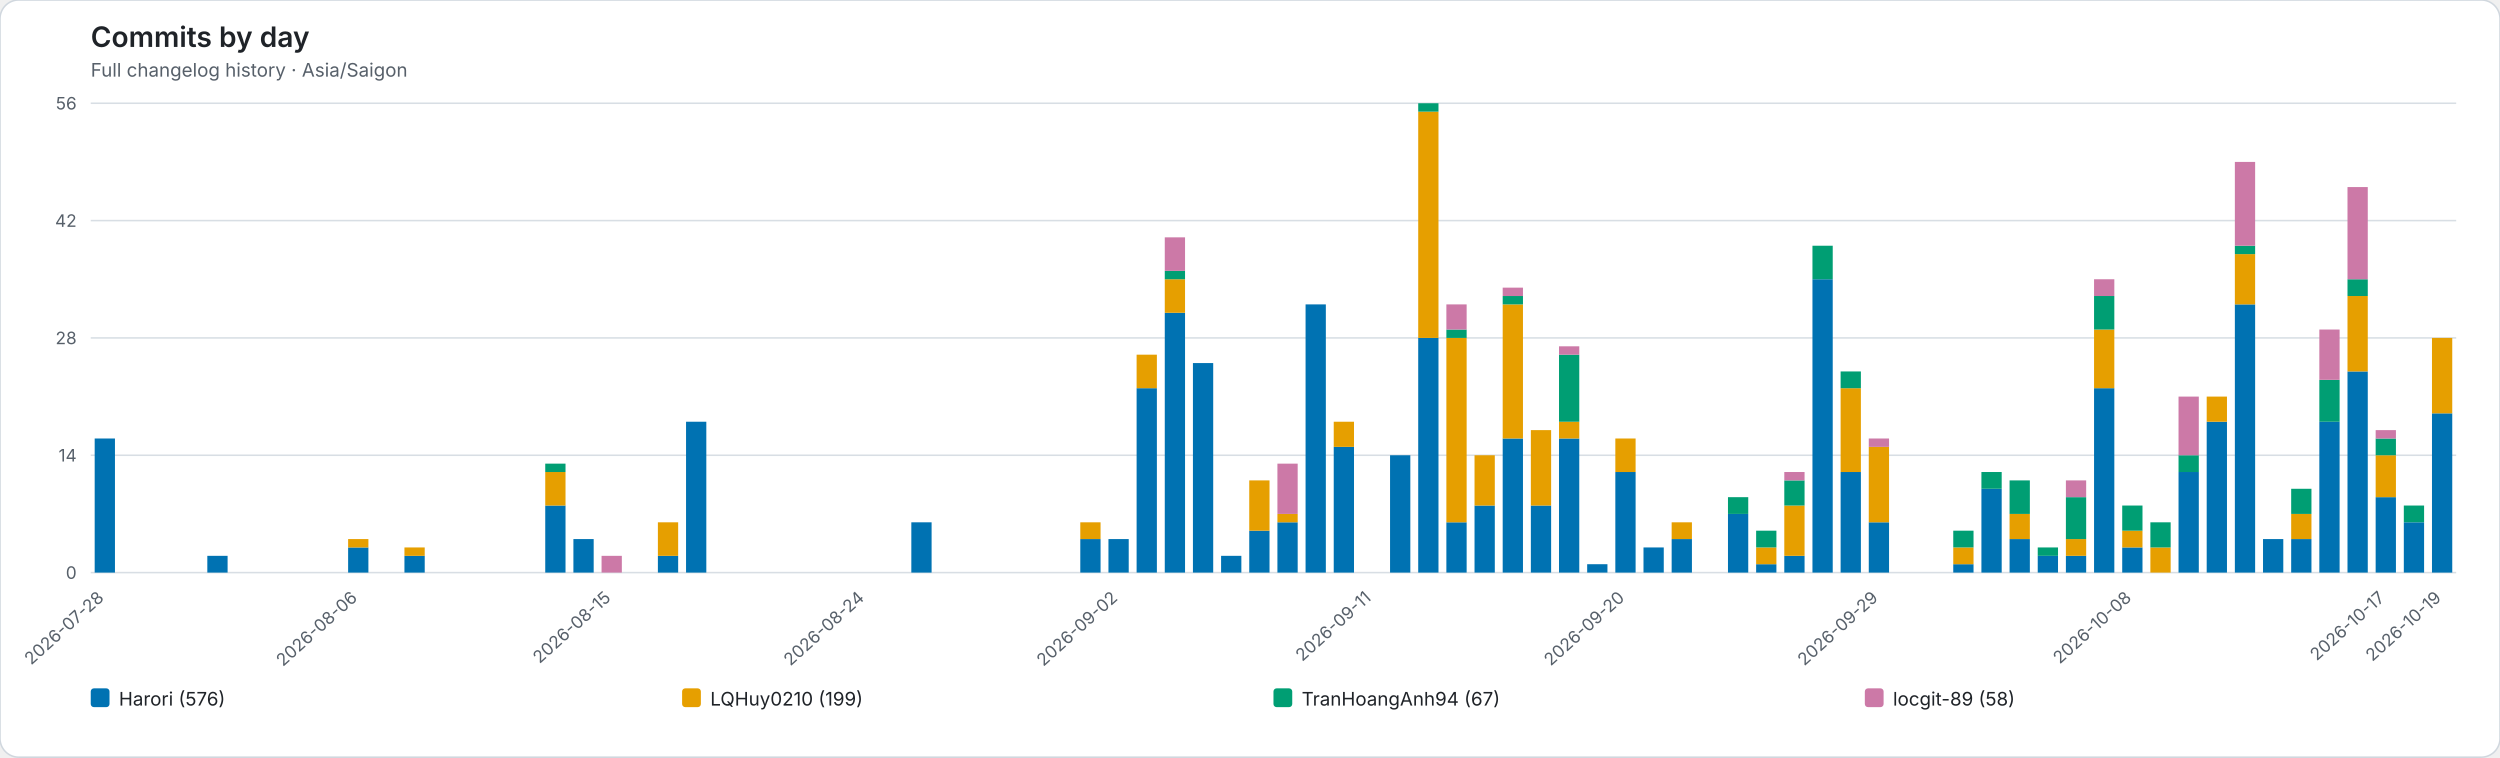
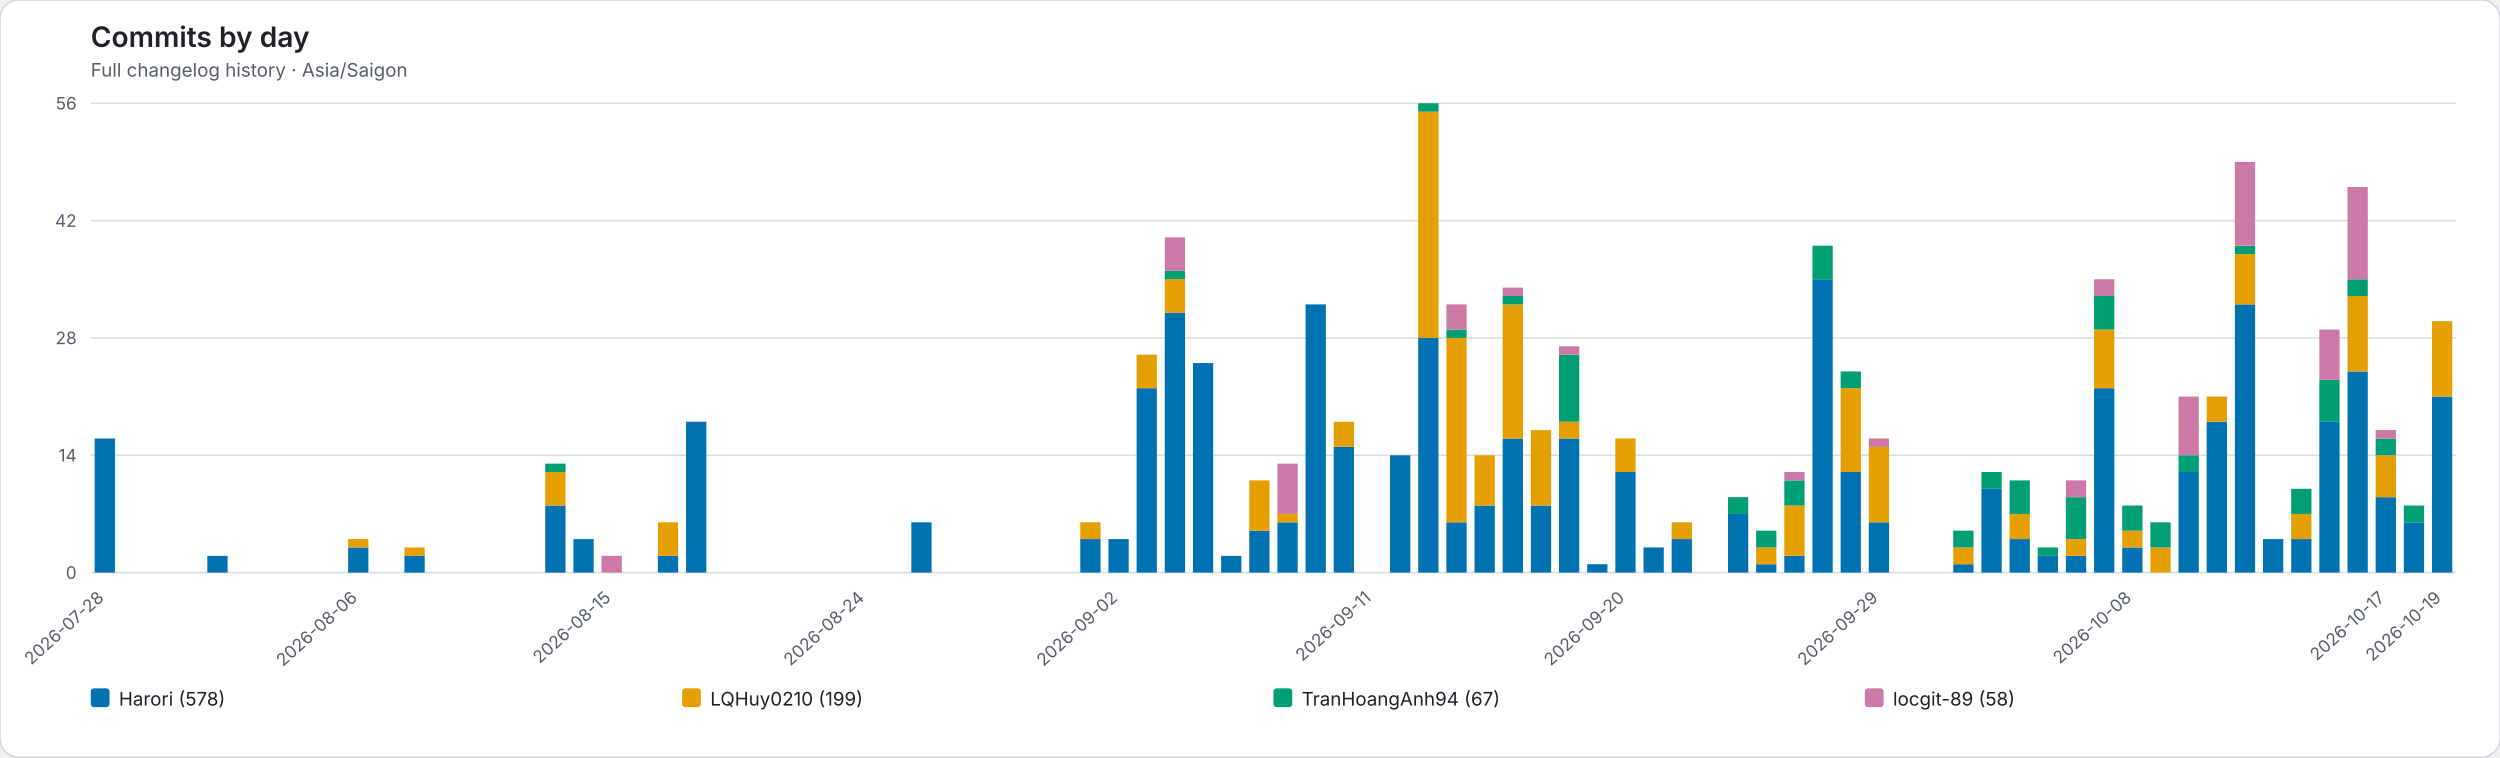
<svg xmlns="http://www.w3.org/2000/svg" role="img" viewBox="0 0 1598 484">
  <rect width="1598" height="484" rx="12" fill="#ffffff" stroke="#d0d7de" />
  <style>text{font-family:system-ui,-apple-system,BlinkMacSystemFont,"Segoe UI",sans-serif}.axis{fill:#57606a;font-size:11px}.heading{fill:#1f2328;font-size:18px;font-weight:600}.subheading{fill:#57606a;font-size:12px}.grid{stroke:#d8dee4;stroke-width:1}.legend{fill:#1f2328;font-size:12px}</style>
  <text class="heading" x="58" y="30">Commits by day</text>
  <text class="subheading" x="58" y="49">Full changelog history · Asia/Saigon</text>
  <line class="grid" x1="58" y1="366.00" x2="1570" y2="366.00" />
  <text class="axis" x="49" y="370.00" text-anchor="end">0</text>
  <line class="grid" x1="58" y1="291.00" x2="1570" y2="291.00" />
  <text class="axis" x="49" y="295.00" text-anchor="end">14</text>
  <line class="grid" x1="58" y1="216.00" x2="1570" y2="216.00" />
  <text class="axis" x="49" y="220.00" text-anchor="end">28</text>
  <line class="grid" x1="58" y1="141.00" x2="1570" y2="141.00" />
  <text class="axis" x="49" y="145.00" text-anchor="end">42</text>
  <line class="grid" x1="58" y1="66.00" x2="1570" y2="66.00" />
  <text class="axis" x="49" y="70.00" text-anchor="end">56</text>
  <g data-date="2026-07-28">
    <rect x="60.52" y="280.29" width="12.96" height="85.71" fill="#0072B2" />
  </g>
  <text class="axis" x="67.00" y="383" text-anchor="end" transform="rotate(-42 67.00 383)">2026-07-28</text>
  <g data-date="2026-07-29">
  </g>
  <g data-date="2026-07-30">
  </g>
  <g data-date="2026-07-31">
  </g>
  <g data-date="2026-08-01">
    <rect x="132.52" y="355.29" width="12.96" height="10.71" fill="#0072B2" />
  </g>
  <g data-date="2026-08-02">
  </g>
  <g data-date="2026-08-03">
  </g>
  <g data-date="2026-08-04">
  </g>
  <g data-date="2026-08-05">
  </g>
  <g data-date="2026-08-06">
    <rect x="222.52" y="349.93" width="12.96" height="16.07" fill="#0072B2" />
    <rect x="222.52" y="344.57" width="12.96" height="5.36" fill="#E69F00" />
  </g>
  <text class="axis" x="229.00" y="383" text-anchor="end" transform="rotate(-42 229.00 383)">2026-08-06</text>
  <g data-date="2026-08-07">
  </g>
  <g data-date="2026-08-08">
    <rect x="258.52" y="355.29" width="12.96" height="10.71" fill="#0072B2" />
    <rect x="258.52" y="349.93" width="12.96" height="5.36" fill="#E69F00" />
  </g>
  <g data-date="2026-08-09">
  </g>
  <g data-date="2026-08-10">
  </g>
  <g data-date="2026-08-11">
  </g>
  <g data-date="2026-08-12">
  </g>
  <g data-date="2026-08-13">
    <rect x="348.52" y="323.14" width="12.96" height="42.86" fill="#0072B2" />
    <rect x="348.52" y="301.71" width="12.96" height="21.43" fill="#E69F00" />
    <rect x="348.52" y="296.36" width="12.96" height="5.36" fill="#009E73" />
  </g>
  <g data-date="2026-08-14">
    <rect x="366.52" y="344.57" width="12.96" height="21.43" fill="#0072B2" />
  </g>
  <g data-date="2026-08-15">
    <rect x="384.52" y="355.29" width="12.96" height="10.71" fill="#CC79A7" />
  </g>
  <text class="axis" x="391.00" y="383" text-anchor="end" transform="rotate(-42 391.00 383)">2026-08-15</text>
  <g data-date="2026-08-16">
  </g>
  <g data-date="2026-08-17">
    <rect x="420.52" y="355.29" width="12.96" height="10.71" fill="#0072B2" />
    <rect x="420.52" y="333.86" width="12.96" height="21.43" fill="#E69F00" />
  </g>
  <g data-date="2026-08-18">
    <rect x="438.52" y="269.57" width="12.96" height="96.43" fill="#0072B2" />
  </g>
  <g data-date="2026-08-19">
  </g>
  <g data-date="2026-08-20">
  </g>
  <g data-date="2026-08-21">
  </g>
  <g data-date="2026-08-22">
  </g>
  <g data-date="2026-08-23">
  </g>
  <g data-date="2026-08-24">
  </g>
  <text class="axis" x="553.00" y="383" text-anchor="end" transform="rotate(-42 553.00 383)">2026-08-24</text>
  <g data-date="2026-08-25">
  </g>
  <g data-date="2026-08-26">
    <rect x="582.52" y="333.86" width="12.96" height="32.14" fill="#0072B2" />
  </g>
  <g data-date="2026-08-27">
  </g>
  <g data-date="2026-08-28">
  </g>
  <g data-date="2026-08-29">
  </g>
  <g data-date="2026-08-30">
  </g>
  <g data-date="2026-08-31">
  </g>
  <g data-date="2026-09-01">
    <rect x="690.52" y="344.57" width="12.96" height="21.43" fill="#0072B2" />
    <rect x="690.52" y="333.86" width="12.96" height="10.71" fill="#E69F00" />
  </g>
  <g data-date="2026-09-02">
    <rect x="708.52" y="344.57" width="12.96" height="21.43" fill="#0072B2" />
  </g>
  <text class="axis" x="715.00" y="383" text-anchor="end" transform="rotate(-42 715.00 383)">2026-09-02</text>
  <g data-date="2026-09-03">
    <rect x="726.52" y="248.14" width="12.96" height="117.86" fill="#0072B2" />
    <rect x="726.52" y="226.71" width="12.96" height="21.43" fill="#E69F00" />
  </g>
  <g data-date="2026-09-04">
    <rect x="744.52" y="199.93" width="12.96" height="166.07" fill="#0072B2" />
    <rect x="744.52" y="178.50" width="12.96" height="21.43" fill="#E69F00" />
    <rect x="744.52" y="173.14" width="12.96" height="5.36" fill="#009E73" />
    <rect x="744.52" y="151.71" width="12.96" height="21.43" fill="#CC79A7" />
  </g>
  <g data-date="2026-09-05">
    <rect x="762.52" y="232.07" width="12.96" height="133.93" fill="#0072B2" />
  </g>
  <g data-date="2026-09-06">
    <rect x="780.52" y="355.29" width="12.96" height="10.71" fill="#0072B2" />
  </g>
  <g data-date="2026-09-07">
    <rect x="798.52" y="339.21" width="12.96" height="26.79" fill="#0072B2" />
    <rect x="798.52" y="307.07" width="12.96" height="32.14" fill="#E69F00" />
  </g>
  <g data-date="2026-09-08">
    <rect x="816.52" y="333.86" width="12.96" height="32.14" fill="#0072B2" />
    <rect x="816.52" y="328.50" width="12.96" height="5.36" fill="#E69F00" />
    <rect x="816.52" y="296.36" width="12.96" height="32.14" fill="#CC79A7" />
  </g>
  <g data-date="2026-09-09">
    <rect x="834.52" y="194.57" width="12.96" height="171.43" fill="#0072B2" />
  </g>
  <g data-date="2026-09-10">
    <rect x="852.52" y="285.64" width="12.96" height="80.36" fill="#0072B2" />
    <rect x="852.52" y="269.57" width="12.96" height="16.07" fill="#E69F00" />
  </g>
  <g data-date="2026-09-11">
  </g>
  <text class="axis" x="877.00" y="383" text-anchor="end" transform="rotate(-42 877.00 383)">2026-09-11</text>
  <g data-date="2026-09-12">
    <rect x="888.52" y="291.00" width="12.96" height="75.00" fill="#0072B2" />
  </g>
  <g data-date="2026-09-13">
    <rect x="906.52" y="216.00" width="12.96" height="150.00" fill="#0072B2" />
    <rect x="906.52" y="71.36" width="12.96" height="144.64" fill="#E69F00" />
    <rect x="906.52" y="66.00" width="12.96" height="5.36" fill="#009E73" />
  </g>
  <g data-date="2026-09-14">
    <rect x="924.52" y="333.86" width="12.96" height="32.14" fill="#0072B2" />
    <rect x="924.52" y="216.00" width="12.96" height="117.86" fill="#E69F00" />
    <rect x="924.52" y="210.64" width="12.96" height="5.36" fill="#009E73" />
    <rect x="924.52" y="194.57" width="12.96" height="16.07" fill="#CC79A7" />
  </g>
  <g data-date="2026-09-15">
    <rect x="942.52" y="323.14" width="12.96" height="42.86" fill="#0072B2" />
    <rect x="942.52" y="291.00" width="12.96" height="32.14" fill="#E69F00" />
  </g>
  <g data-date="2026-09-16">
    <rect x="960.52" y="280.29" width="12.96" height="85.71" fill="#0072B2" />
    <rect x="960.52" y="194.57" width="12.96" height="85.71" fill="#E69F00" />
    <rect x="960.52" y="189.21" width="12.96" height="5.36" fill="#009E73" />
    <rect x="960.52" y="183.86" width="12.96" height="5.36" fill="#CC79A7" />
  </g>
  <g data-date="2026-09-17">
    <rect x="978.52" y="323.14" width="12.96" height="42.86" fill="#0072B2" />
    <rect x="978.52" y="274.93" width="12.96" height="48.21" fill="#E69F00" />
  </g>
  <g data-date="2026-09-18">
    <rect x="996.52" y="280.29" width="12.96" height="85.71" fill="#0072B2" />
    <rect x="996.52" y="269.57" width="12.96" height="10.71" fill="#E69F00" />
    <rect x="996.52" y="226.71" width="12.96" height="42.86" fill="#009E73" />
    <rect x="996.52" y="221.36" width="12.96" height="5.36" fill="#CC79A7" />
  </g>
  <g data-date="2026-09-19">
    <rect x="1014.52" y="360.64" width="12.96" height="5.36" fill="#0072B2" />
  </g>
  <g data-date="2026-09-20">
    <rect x="1032.52" y="301.71" width="12.96" height="64.29" fill="#0072B2" />
    <rect x="1032.52" y="280.29" width="12.96" height="21.43" fill="#E69F00" />
  </g>
  <text class="axis" x="1039.00" y="383" text-anchor="end" transform="rotate(-42 1039.00 383)">2026-09-20</text>
  <g data-date="2026-09-21">
    <rect x="1050.52" y="349.93" width="12.96" height="16.07" fill="#0072B2" />
  </g>
  <g data-date="2026-09-22">
    <rect x="1068.52" y="344.57" width="12.96" height="21.43" fill="#0072B2" />
    <rect x="1068.52" y="333.86" width="12.96" height="10.71" fill="#E69F00" />
  </g>
  <g data-date="2026-09-23">
  </g>
  <g data-date="2026-09-24">
    <rect x="1104.52" y="328.50" width="12.96" height="37.50" fill="#0072B2" />
    <rect x="1104.52" y="317.79" width="12.96" height="10.71" fill="#009E73" />
  </g>
  <g data-date="2026-09-25">
    <rect x="1122.52" y="360.64" width="12.96" height="5.36" fill="#0072B2" />
    <rect x="1122.52" y="349.93" width="12.96" height="10.71" fill="#E69F00" />
    <rect x="1122.52" y="339.21" width="12.96" height="10.71" fill="#009E73" />
  </g>
  <g data-date="2026-09-26">
    <rect x="1140.52" y="355.29" width="12.96" height="10.71" fill="#0072B2" />
    <rect x="1140.52" y="323.14" width="12.96" height="32.14" fill="#E69F00" />
    <rect x="1140.52" y="307.07" width="12.96" height="16.07" fill="#009E73" />
    <rect x="1140.52" y="301.71" width="12.96" height="5.36" fill="#CC79A7" />
  </g>
  <g data-date="2026-09-27">
    <rect x="1158.52" y="178.50" width="12.96" height="187.50" fill="#0072B2" />
    <rect x="1158.52" y="157.07" width="12.96" height="21.43" fill="#009E73" />
  </g>
  <g data-date="2026-09-28">
    <rect x="1176.52" y="301.71" width="12.96" height="64.29" fill="#0072B2" />
    <rect x="1176.52" y="248.14" width="12.96" height="53.57" fill="#E69F00" />
    <rect x="1176.52" y="237.43" width="12.96" height="10.71" fill="#009E73" />
  </g>
  <g data-date="2026-09-29">
    <rect x="1194.52" y="333.86" width="12.96" height="32.14" fill="#0072B2" />
    <rect x="1194.52" y="285.64" width="12.96" height="48.21" fill="#E69F00" />
    <rect x="1194.52" y="280.29" width="12.96" height="5.36" fill="#CC79A7" />
  </g>
  <text class="axis" x="1201.00" y="383" text-anchor="end" transform="rotate(-42 1201.00 383)">2026-09-29</text>
  <g data-date="2026-09-30">
  </g>
  <g data-date="2026-10-01">
  </g>
  <g data-date="2026-10-02">
    <rect x="1248.52" y="360.64" width="12.96" height="5.36" fill="#0072B2" />
    <rect x="1248.52" y="349.93" width="12.96" height="10.71" fill="#E69F00" />
    <rect x="1248.52" y="339.21" width="12.96" height="10.71" fill="#009E73" />
  </g>
  <g data-date="2026-10-03">
    <rect x="1266.52" y="312.43" width="12.96" height="53.57" fill="#0072B2" />
    <rect x="1266.52" y="301.71" width="12.96" height="10.71" fill="#009E73" />
  </g>
  <g data-date="2026-10-04">
    <rect x="1284.52" y="344.57" width="12.96" height="21.43" fill="#0072B2" />
    <rect x="1284.52" y="328.50" width="12.96" height="16.07" fill="#E69F00" />
    <rect x="1284.52" y="307.07" width="12.96" height="21.43" fill="#009E73" />
  </g>
  <g data-date="2026-10-05">
    <rect x="1302.52" y="355.29" width="12.96" height="10.71" fill="#0072B2" />
    <rect x="1302.52" y="349.93" width="12.96" height="5.36" fill="#009E73" />
  </g>
  <g data-date="2026-10-06">
    <rect x="1320.52" y="355.29" width="12.96" height="10.71" fill="#0072B2" />
    <rect x="1320.52" y="344.57" width="12.96" height="10.71" fill="#E69F00" />
    <rect x="1320.52" y="317.79" width="12.96" height="26.79" fill="#009E73" />
    <rect x="1320.52" y="307.07" width="12.96" height="10.71" fill="#CC79A7" />
  </g>
  <g data-date="2026-10-07">
    <rect x="1338.52" y="248.14" width="12.96" height="117.86" fill="#0072B2" />
    <rect x="1338.52" y="210.64" width="12.96" height="37.50" fill="#E69F00" />
    <rect x="1338.52" y="189.21" width="12.96" height="21.43" fill="#009E73" />
    <rect x="1338.52" y="178.50" width="12.96" height="10.71" fill="#CC79A7" />
  </g>
  <g data-date="2026-10-08">
    <rect x="1356.52" y="349.93" width="12.96" height="16.07" fill="#0072B2" />
    <rect x="1356.52" y="339.21" width="12.96" height="10.71" fill="#E69F00" />
    <rect x="1356.52" y="323.14" width="12.96" height="16.07" fill="#009E73" />
  </g>
  <text class="axis" x="1363.00" y="383" text-anchor="end" transform="rotate(-42 1363.00 383)">2026-10-08</text>
  <g data-date="2026-10-09">
    <rect x="1374.52" y="349.93" width="12.96" height="16.07" fill="#E69F00" />
    <rect x="1374.52" y="333.86" width="12.96" height="16.07" fill="#009E73" />
  </g>
  <g data-date="2026-10-10">
    <rect x="1392.52" y="301.71" width="12.96" height="64.29" fill="#0072B2" />
    <rect x="1392.52" y="291.00" width="12.96" height="10.71" fill="#009E73" />
    <rect x="1392.52" y="253.50" width="12.96" height="37.50" fill="#CC79A7" />
  </g>
  <g data-date="2026-10-11">
    <rect x="1410.52" y="269.57" width="12.96" height="96.43" fill="#0072B2" />
    <rect x="1410.52" y="253.50" width="12.96" height="16.07" fill="#E69F00" />
  </g>
  <g data-date="2026-10-12">
    <rect x="1428.52" y="194.57" width="12.96" height="171.43" fill="#0072B2" />
    <rect x="1428.52" y="162.43" width="12.96" height="32.14" fill="#E69F00" />
    <rect x="1428.52" y="157.07" width="12.96" height="5.36" fill="#009E73" />
    <rect x="1428.52" y="103.50" width="12.96" height="53.57" fill="#CC79A7" />
  </g>
  <g data-date="2026-10-13">
    <rect x="1446.52" y="344.57" width="12.96" height="21.43" fill="#0072B2" />
  </g>
  <g data-date="2026-10-14">
    <rect x="1464.52" y="344.57" width="12.96" height="21.43" fill="#0072B2" />
    <rect x="1464.52" y="328.50" width="12.96" height="16.07" fill="#E69F00" />
    <rect x="1464.52" y="312.43" width="12.96" height="16.07" fill="#009E73" />
  </g>
  <g data-date="2026-10-15">
    <rect x="1482.52" y="269.57" width="12.96" height="96.43" fill="#0072B2" />
    <rect x="1482.52" y="242.79" width="12.96" height="26.79" fill="#009E73" />
    <rect x="1482.52" y="210.64" width="12.96" height="32.14" fill="#CC79A7" />
  </g>
  <g data-date="2026-10-16">
    <rect x="1500.52" y="237.43" width="12.96" height="128.57" fill="#0072B2" />
    <rect x="1500.52" y="189.21" width="12.96" height="48.21" fill="#E69F00" />
    <rect x="1500.52" y="178.50" width="12.96" height="10.71" fill="#009E73" />
    <rect x="1500.52" y="119.57" width="12.96" height="58.93" fill="#CC79A7" />
  </g>
  <g data-date="2026-10-17">
    <rect x="1518.52" y="317.79" width="12.96" height="48.21" fill="#0072B2" />
    <rect x="1518.52" y="291.00" width="12.96" height="26.79" fill="#E69F00" />
    <rect x="1518.52" y="280.29" width="12.96" height="10.71" fill="#009E73" />
    <rect x="1518.52" y="274.93" width="12.96" height="5.36" fill="#CC79A7" />
  </g>
  <text class="axis" x="1525.00" y="383" text-anchor="end" transform="rotate(-42 1525.00 383)">2026-10-17</text>
  <g data-date="2026-10-18">
    <rect x="1536.52" y="333.86" width="12.96" height="32.14" fill="#0072B2" />
    <rect x="1536.52" y="323.14" width="12.96" height="10.71" fill="#009E73" />
  </g>
  <g data-date="2026-10-19">
-     <rect x="1554.52" y="264.21" width="12.96" height="101.79" fill="#0072B2" />
-     <rect x="1554.52" y="216.00" width="12.96" height="48.21" fill="#E69F00" />
+     <rect x="1554.52" y="253.50" width="12.96" height="112.50" fill="#0072B2" />
+     <rect x="1554.52" y="205.29" width="12.96" height="48.21" fill="#E69F00" />
  </g>
  <text class="axis" x="1561.00" y="383" text-anchor="end" transform="rotate(-42 1561.00 383)">2026-10-19</text>
  <rect x="58.00" y="440" width="12" height="12" rx="2" fill="#0072B2" />
-   <text class="legend" x="76.00" y="451">Harori (576)</text>
+   <text class="legend" x="76.00" y="451">Harori (578)</text>
  <rect x="436.00" y="440" width="12" height="12" rx="2" fill="#E69F00" />
  <text class="legend" x="454.00" y="451">LQHuy0210 (199)</text>
  <rect x="814.00" y="440" width="12" height="12" rx="2" fill="#009E73" />
  <text class="legend" x="832.00" y="451">TranHoangAnh94 (67)</text>
  <rect x="1192.00" y="440" width="12" height="12" rx="2" fill="#CC79A7" />
  <text class="legend" x="1210.00" y="451">locgit-89 (58)</text>
</svg>
